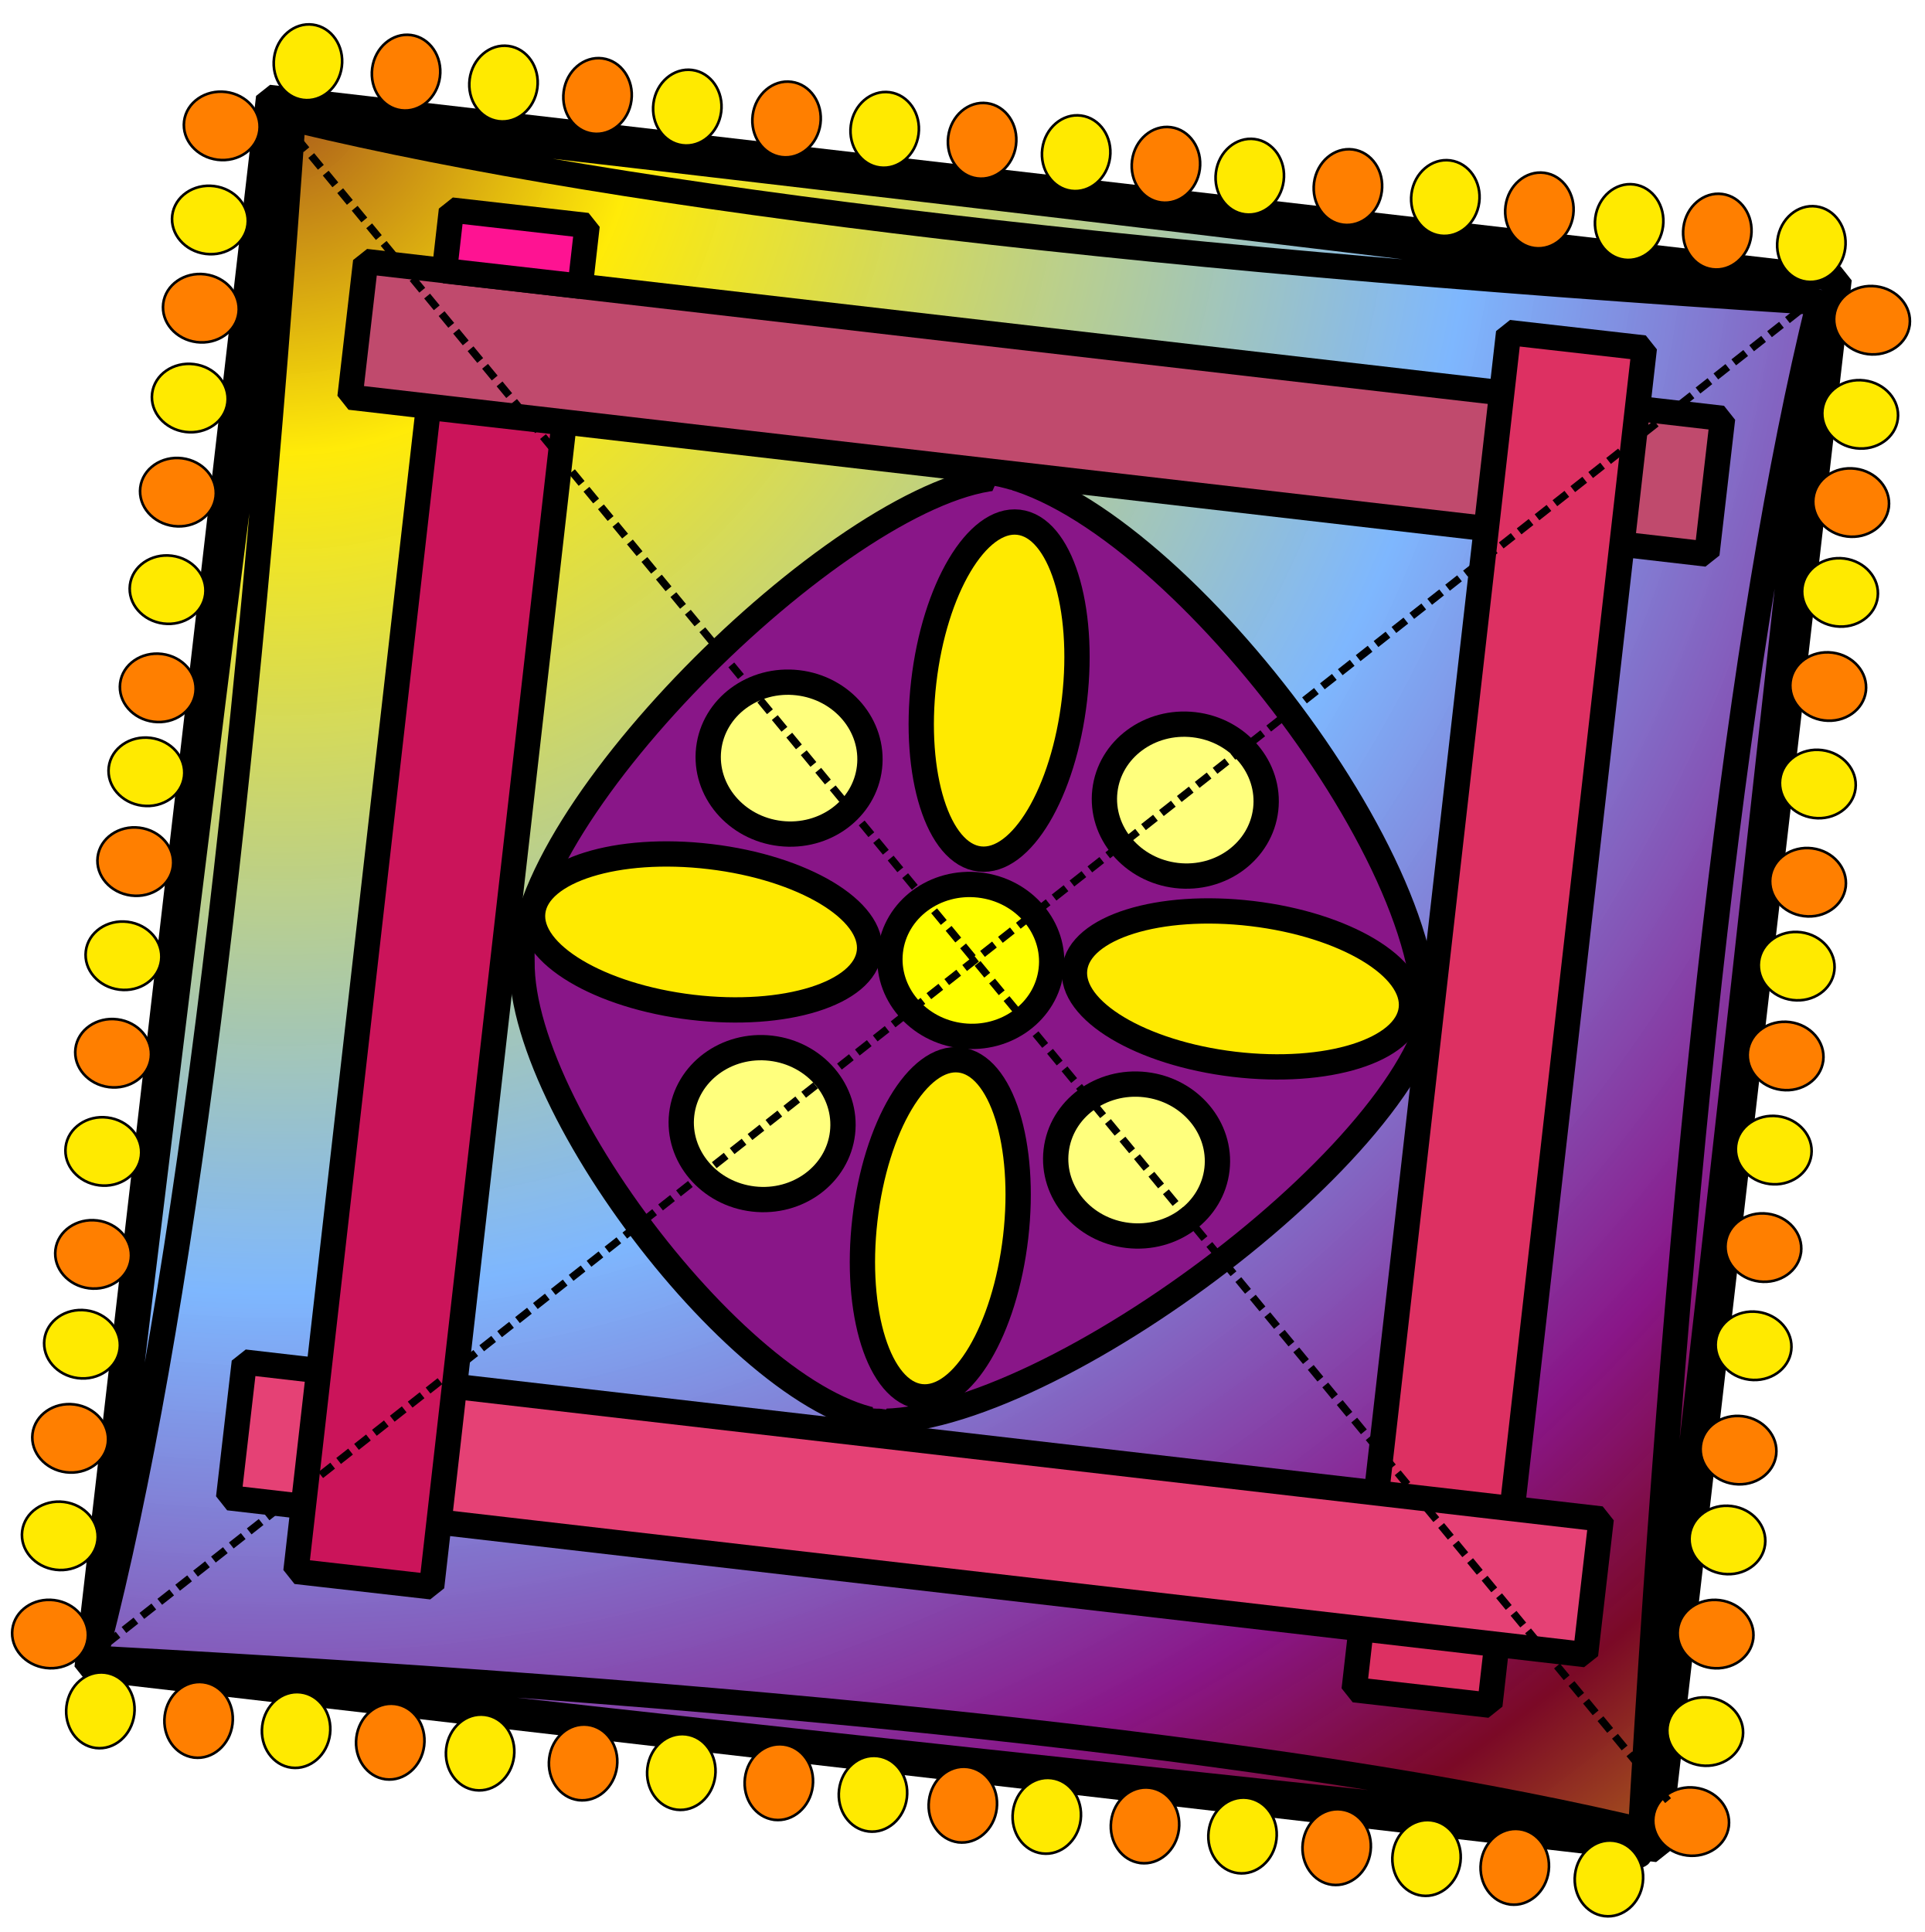
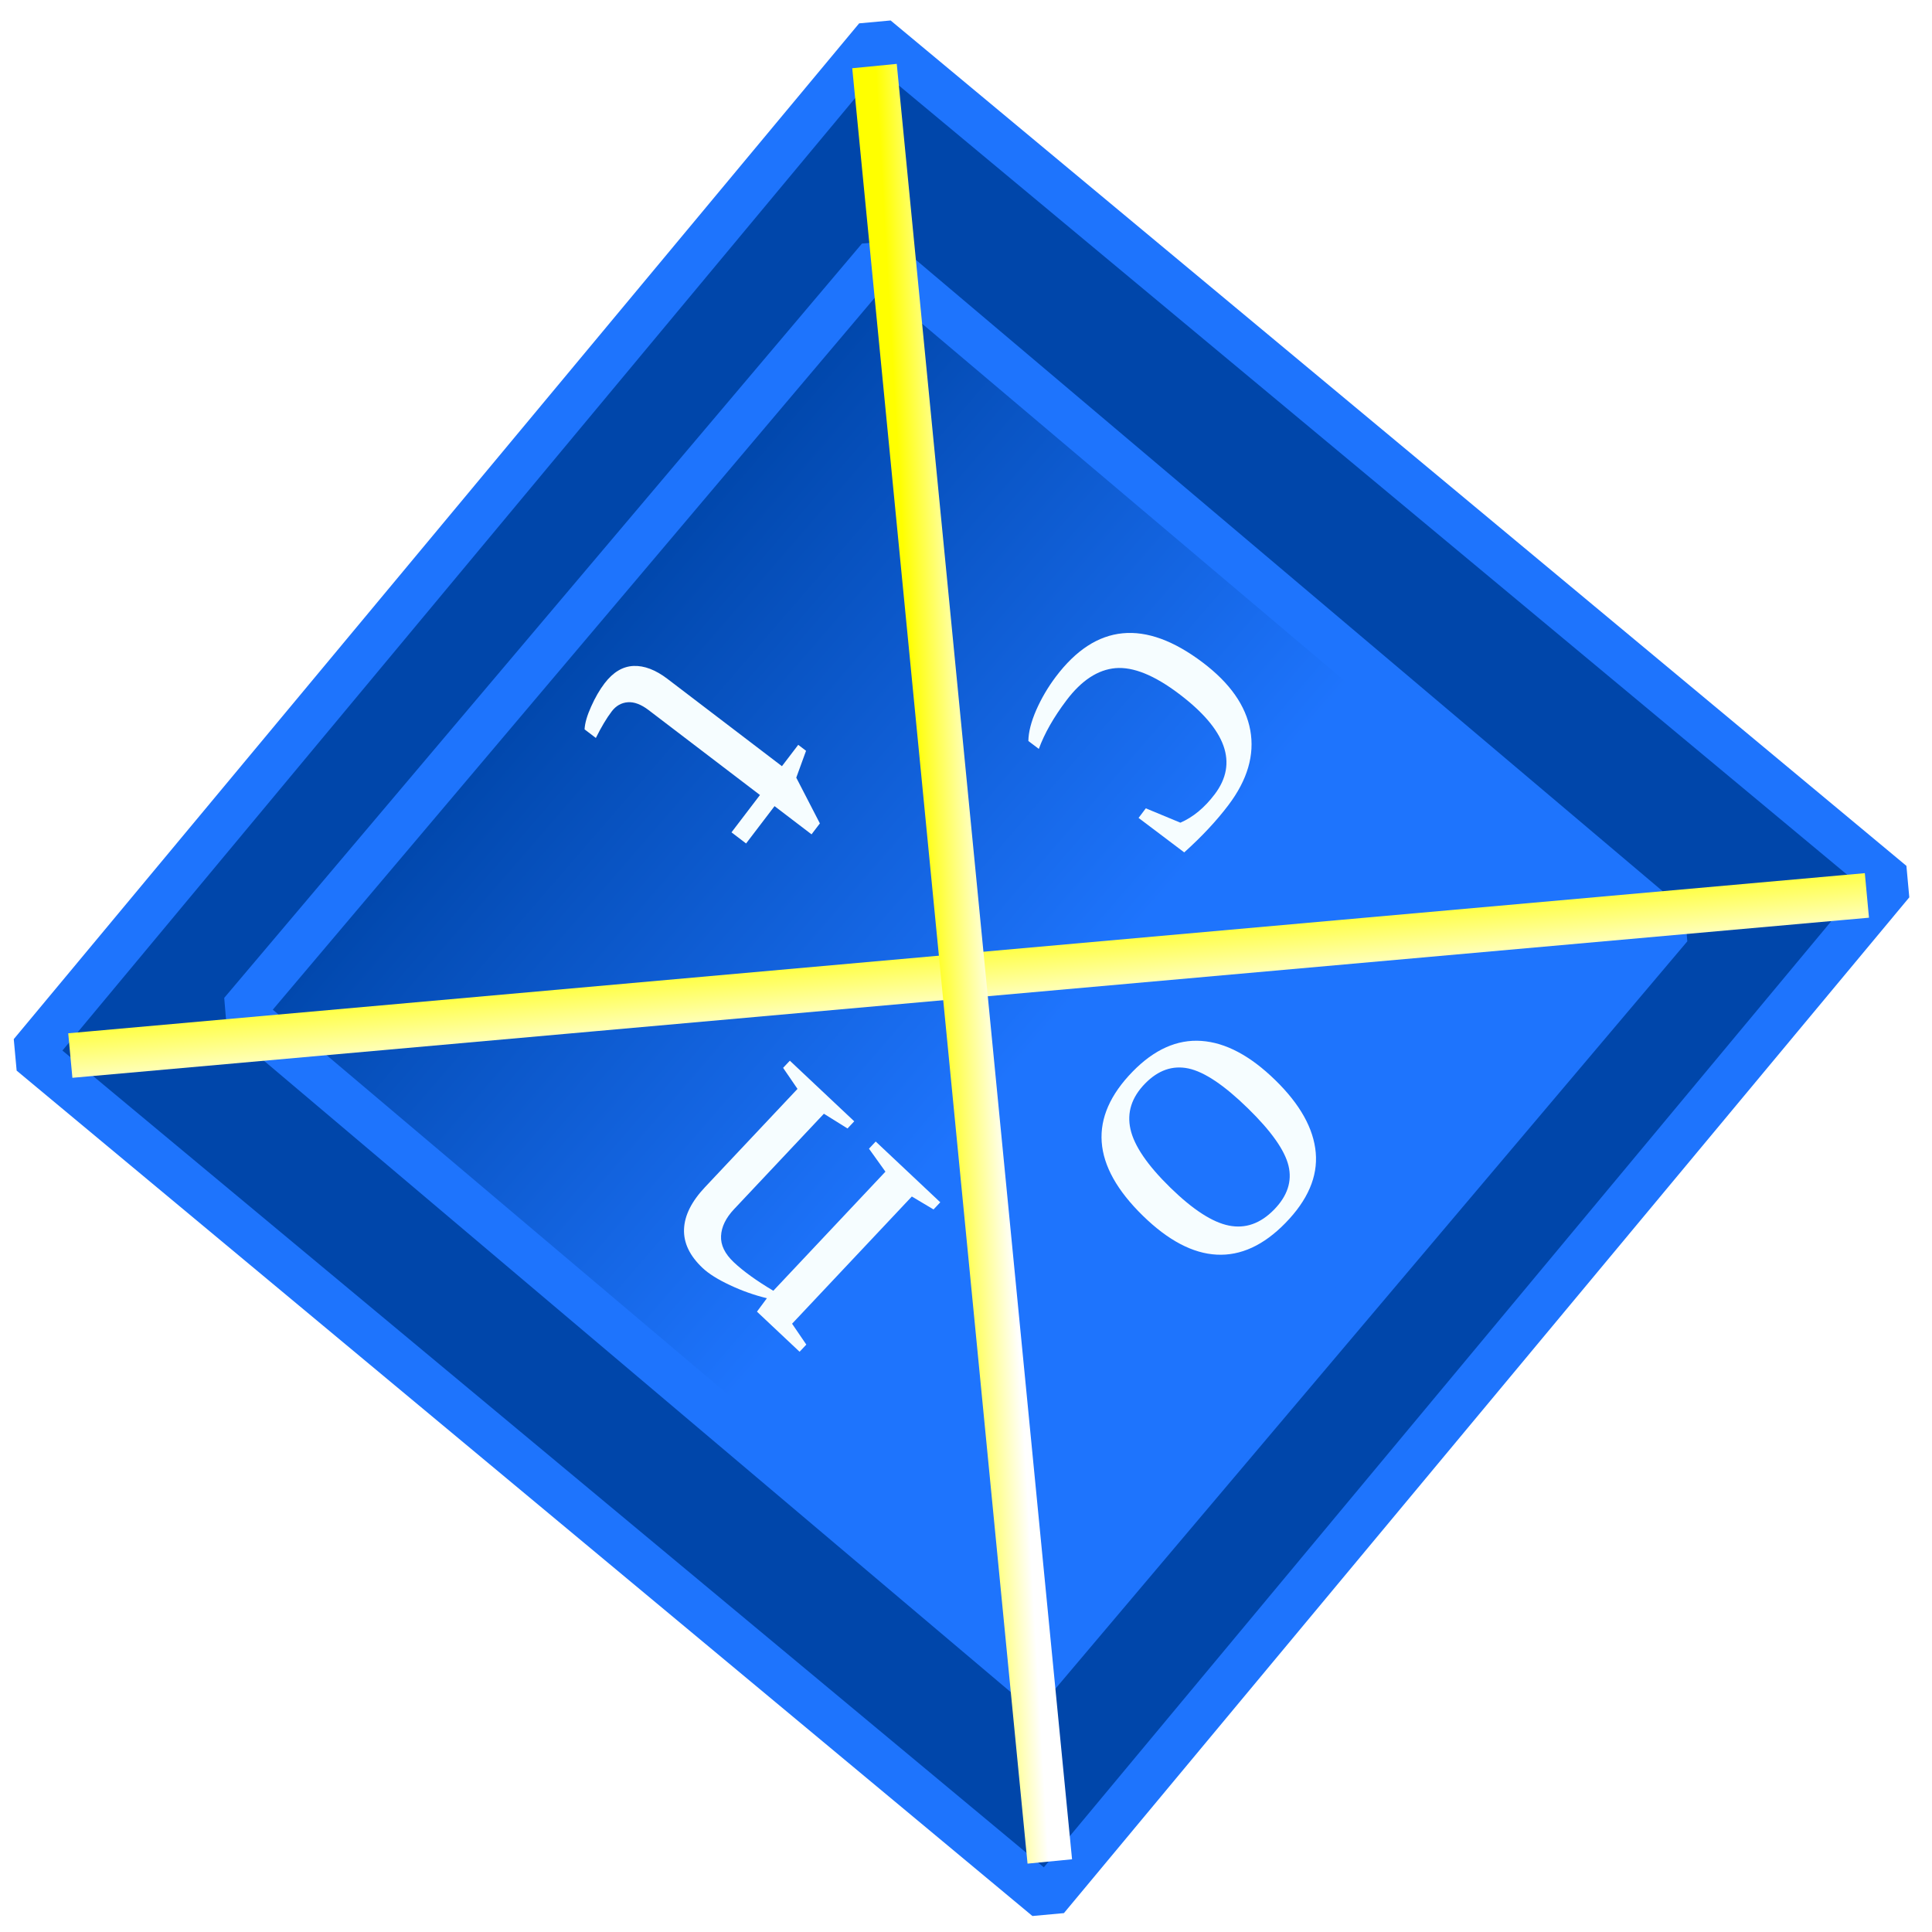
- <svg xmlns="http://www.w3.org/2000/svg" width="730.56pt" height="733.2pt" viewBox="0 0 730.56 733.2">
+ <svg xmlns="http://www.w3.org/2000/svg" xmlns:ns1="http://krita.org/namespaces/svg/krita" width="120pt" height="120pt" viewBox="0 0 120 120">
  <defs>
-     <radialGradient id="gradient0" gradientUnits="objectBoundingBox" cx="0" cy="0" fx="0" fy="0" r="1.414" spreadMethod="repeat">
-       <stop stop-color="#ffea00" offset="0.16" stop-opacity="0.969" />
-       <stop stop-color="#77b3fe" offset="0.539" stop-opacity="0.949" />
-       <stop stop-color="#891688" offset="0.819" stop-opacity="1" />
-       <stop stop-color="#780422" offset="0.918" stop-opacity="0.98" />
-     </radialGradient>
+     <linearGradient id="gradient0" gradientUnits="objectBoundingBox" x1="0" y1="0" x2="1.414" y2="0" spreadMethod="pad">
+       <stop stop-color="#0046aa" offset="0" stop-opacity="1" />
+       <stop stop-color="#1e74fd" offset="0.429" stop-opacity="1" />
+       <stop stop-color="#1e74fd" offset="0.68" stop-opacity="1" />
+     </linearGradient>
+     <linearGradient id="gradient1" gradientUnits="objectBoundingBox" x1="0" y1="0" x2="1" y2="1" spreadMethod="pad">
+       <stop stop-color="#ffff00" offset="0" stop-opacity="1" />
+       <stop stop-color="#ffffff" offset="1" stop-opacity="1" />
+     </linearGradient>
+     <linearGradient id="gradient2" gradientUnits="objectBoundingBox" x1="0" y1="0" x2="1" y2="1" spreadMethod="pad">
+       <stop stop-color="#ffff00" offset="0" stop-opacity="1" />
+       <stop stop-color="#ffffff" offset="1" stop-opacity="1" />
+     </linearGradient>
  </defs>
-   <rect id="shape0" transform="matrix(0.9933834 0.1148442 -0.1148442 0.9933834 101.9485 36.95421)" fill="url(#gradient0)" fill-rule="evenodd" stroke="#000000" stroke-width="9.6" stroke-linecap="square" stroke-linejoin="bevel" width="600" height="600" />
-   <path id="shape1" transform="matrix(0.9968724 0.08933478 -0.1355397 0.9909908 224.971 165.6602)" fill="#891688" fill-rule="evenodd" stroke="#000000" stroke-width="9.6" stroke-linecap="square" stroke-linejoin="bevel" d="M0 194.283L0.092 191.179L0.343 187.981L0.751 184.693L1.311 181.322L2.019 177.871L2.872 174.345L3.865 170.749L4.994 167.088L6.255 163.365L7.646 159.586L9.16 155.756L10.795 151.878L12.547 147.959L14.412 144.001L16.385 140.011L18.463 135.993L20.642 131.951L22.918 127.89L25.286 123.814L27.744 119.729L30.287 115.64L32.911 111.55L35.612 107.464L38.386 103.387L41.229 99.324L44.138 95.28L47.108 91.258L50.136 87.264L53.217 83.303L56.348 79.379L59.524 75.496L62.742 71.66L65.997 67.875L69.286 64.145L72.605 60.476L75.95 56.872L79.317 53.337L82.701 49.877L86.1 46.496L89.509 43.199L92.923 39.99L96.34 36.874L99.755 33.856L103.165 30.94L106.565 28.131L109.951 25.434L113.319 22.854L116.666 20.394L119.987 18.06L123.279 15.856L126.538 13.787L129.759 11.858L132.939 10.074L136.074 8.438L139.16 6.956L142.192 5.633L145.168 4.472L148.082 3.479L150.932 2.659L152.017 2.407L149.661 0L152.798 0.14L156.028 0.474L159.346 0.999L160.459 1.231L161.601 1.193L161.404 1.428L162.747 1.708L166.228 2.598L169.782 3.664L173.406 4.9L177.095 6.302L180.845 7.865L184.649 9.584L188.505 11.454L192.406 13.472L196.349 15.63L200.329 17.926L204.341 20.354L208.38 22.909L212.442 25.586L216.522 28.381L220.616 31.289L224.719 34.304L228.825 37.423L232.931 40.64L237.031 43.951L241.122 47.35L245.198 50.833L249.255 54.395L253.288 58.031L257.292 61.736L261.263 65.506L265.196 69.335L269.086 73.22L272.929 77.154L276.72 81.134L280.454 85.154L284.127 89.209L287.734 93.295L291.27 97.407L294.731 101.54L298.112 105.69L301.408 109.85L304.615 114.018L307.727 118.187L310.741 122.353L313.652 126.511L316.454 130.656L319.144 134.784L321.716 138.889L324.166 142.967L326.49 147.013L328.682 151.023L330.737 154.99L332.653 158.911L334.422 162.781L336.042 166.594L337.506 170.347L338.812 174.034L339.953 177.65L340.925 181.19L341.724 184.651L342.222 187.361L345.443 184.356L345.346 187.218L345.06 190.166L344.588 193.197L343.935 196.307L343.106 199.49L342.105 202.743L340.938 206.062L339.609 209.441L338.123 212.878L336.484 216.367L334.696 219.903L332.766 223.484L330.697 227.104L328.494 230.76L326.161 234.446L323.704 238.159L321.128 241.894L318.436 245.646L315.633 249.413L312.724 253.189L309.715 256.969L306.608 260.75L303.41 264.528L300.125 268.298L296.757 272.055L293.312 275.795L289.793 279.515L286.206 283.209L282.555 286.874L278.845 290.505L275.081 294.098L271.267 297.648L267.407 301.151L263.508 304.603L259.573 308L255.607 311.336L251.614 314.609L247.6 317.813L243.569 320.944L239.525 323.999L235.474 326.971L231.42 329.859L227.368 332.656L223.322 335.358L219.287 337.962L215.268 340.464L211.27 342.857L207.297 345.139L203.353 347.306L199.444 349.352L195.574 351.273L191.748 353.065L187.971 354.725L184.247 356.246L180.581 357.626L176.977 358.86L173.44 359.943L169.976 360.871L166.588 361.641L163.281 362.247L161.144 362.537L161.565 362.973L159.006 362.918L158.156 362.847L156.931 362.951L153.896 363.04L154.543 362.437L153.653 362.311L150.866 361.767L148.012 361.068L145.094 360.219L142.116 359.223L139.082 358.085L135.995 356.808L132.86 355.397L129.681 353.856L126.461 352.189L123.205 350.4L119.916 348.493L116.598 346.472L113.255 344.341L109.892 342.105L106.511 339.767L103.117 337.331L99.713 334.802L96.305 332.184L92.895 329.481L89.487 326.696L86.086 323.835L82.695 320.9L79.318 317.897L75.959 314.829L72.622 311.7L69.311 308.515L66.029 305.276L62.782 301.99L59.572 298.659L56.403 295.288L53.28 291.881L50.206 288.441L47.185 284.974L44.222 281.483L41.319 277.972L38.482 274.445L35.713 270.906L33.017 267.36L30.397 263.811L27.858 260.262L25.403 256.717L23.037 253.182L20.763 249.659L18.585 246.153L16.507 242.669L14.533 239.209L12.667 235.779L10.913 232.382L9.274 229.022L7.755 225.704L6.36 222.431L5.092 219.208L3.955 216.039L2.953 212.927L2.09 209.878L1.371 206.894L0.798 203.981L0.376 201.141" />
-   <rect id="shape2" transform="matrix(0.9933834 0.1148442 -0.1148442 0.9933834 138.7718 99.23637)" fill="#c04a6d" fill-rule="evenodd" stroke="#000000" stroke-width="9.6" stroke-linecap="square" stroke-linejoin="bevel" width="518.4" height="51.84" />
-   <rect id="shape01" transform="matrix(-0.1130884 0.9935848 -0.9935848 -0.1130884 624.0486 132.0568)" fill="#dd3062" stroke="#000000" stroke-width="9.6" stroke-linecap="square" stroke-linejoin="bevel" width="518.4" height="51.84" />
-   <rect id="shape011" transform="matrix(0.9933835 0.1148442 -0.1148442 0.9933835 92.7133 516.9077)" fill="#e54175" stroke="#000000" stroke-width="9.6" stroke-linecap="square" stroke-linejoin="bevel" width="518.4" height="51.84" />
-   <rect id="shape02" transform="matrix(-0.1130884 0.9935848 -0.9935848 -0.1130884 214.0977 160.4475)" fill="#cb145a" stroke="#000000" stroke-width="9.6" stroke-linecap="square" stroke-linejoin="bevel" width="444.622" height="51.84" />
-   <ellipse id="shape3" transform="matrix(0.9933834 0.1148442 -0.1148442 0.9933834 341.2196 332.3487)" rx="30.72" ry="28.8" cx="30.72" cy="28.8" fill="#ffff00" fill-rule="evenodd" stroke="#000000" stroke-width="9.6" stroke-linecap="square" stroke-linejoin="bevel" />
-   <ellipse id="shape4" transform="matrix(0.9933834 0.1148442 -0.1148442 0.9933834 357.9577 194.8814)" rx="28.8" ry="64.32" cx="28.8" cy="64.32" fill="#ffea00" fill-rule="evenodd" stroke="#000000" stroke-width="9.6" stroke-linecap="square" stroke-linejoin="bevel" />
-   <ellipse id="shape03" transform="matrix(0.9933835 0.1148442 -0.1148442 0.9933835 335.6279 398.9446)" rx="28.8" ry="64.32" cx="28.8" cy="64.32" fill="#ffea00" stroke="#000000" stroke-width="9.6" stroke-linecap="square" stroke-linejoin="bevel" />
-   <ellipse id="shape04" transform="matrix(-0.118001 0.9930134 -0.9930134 -0.118001 538.9931 354.289)" rx="28.8" ry="64.32" cx="28.8" cy="64.32" fill="#ffea00" stroke="#000000" stroke-width="9.6" stroke-linecap="square" stroke-linejoin="bevel" />
-   <ellipse id="shape05" transform="matrix(-0.118001 0.9930134 -0.9930134 -0.118001 333.336 332.6664)" rx="28.8" ry="64.32" cx="28.8" cy="64.32" fill="#ffea00" stroke="#000000" stroke-width="9.6" stroke-linecap="square" stroke-linejoin="bevel" />
-   <ellipse id="shape06" transform="matrix(0.9933834 0.1148442 -0.1148442 0.9933834 422.6228 271.5083)" rx="30.72" ry="28.8" cx="30.72" cy="28.8" fill="#ffff7d" stroke="#000000" stroke-width="9.6" stroke-linecap="square" stroke-linejoin="bevel" />
-   <ellipse id="shape07" transform="matrix(0.9933834 0.1148442 -0.1148442 0.9933834 272.2579 255.5743)" rx="30.72" ry="28.8" cx="30.72" cy="28.8" fill="#ffff7d" stroke="#000000" stroke-width="9.6" stroke-linecap="square" stroke-linejoin="bevel" />
-   <ellipse id="shape08" transform="matrix(0.9933834 0.1148442 -0.1148442 0.9933834 262.021 394.2763)" rx="30.72" ry="28.8" cx="30.72" cy="28.8" fill="#ffff7d" stroke="#000000" stroke-width="9.6" stroke-linecap="square" stroke-linejoin="bevel" />
-   <ellipse id="shape09" transform="matrix(0.9933834 0.1148442 -0.1148442 0.9933834 404.1309 408.1017)" rx="30.72" ry="28.8" cx="30.72" cy="28.8" fill="#ffff7d" stroke="#000000" stroke-width="9.6" stroke-linecap="square" stroke-linejoin="bevel" />
-   <rect id="shape010" transform="matrix(-0.1130884 0.9935847 -0.9935847 -0.1130884 222.8246 85.57497)" fill="#fe1392" stroke="#000000" stroke-width="9.6" stroke-linecap="square" stroke-linejoin="bevel" width="23.187" height="51.84" />
-   <path id="shape5" transform="matrix(0.9933834 0.1148442 -0.1148442 0.9933834 678.5105 113.7986)" fill="none" stroke="#000000" stroke-width="9.6" stroke-linecap="square" stroke-linejoin="bevel" d="M11.76 0C-3.92 123.84 -3.92 321.44 11.76 592.8C14.32 593.44 14.32 395.84 11.76 0Z" />
-   <path id="shape0111" transform="matrix(-0.1117153 0.9937402 -0.9937402 -0.1117153 628.858 683.9899)" fill="none" stroke="#000000" stroke-width="9.6" stroke-linecap="square" stroke-linejoin="bevel" d="M11.76 0C-3.92 123.84 -3.92 321.44 11.76 592.8C14.32 593.44 14.32 395.84 11.76 0Z" />
-   <path id="shape012" transform="matrix(0.1212972 -0.9926162 0.9926162 0.1212972 100.1719 54.52845)" fill="none" stroke="#000000" stroke-width="9.6" stroke-linecap="square" stroke-linejoin="bevel" d="M11.76 0C-3.92 123.84 -3.92 321.44 11.76 592.8C14.32 593.44 14.32 395.84 11.76 0Z" />
-   <path id="shape013" transform="matrix(-0.9920247 -0.1260428 0.1260428 -0.9920247 48.69933 626.668)" fill="none" stroke="#000000" stroke-width="9.6" stroke-linecap="square" stroke-linejoin="bevel" d="M11.76 0C-3.92 123.84 -3.92 321.44 11.76 592.8C14.32 593.44 14.32 395.84 11.76 0Z" />
-   <ellipse id="shape015" transform="matrix(0.992175 0.1248541 -0.1248541 0.992175 685.6502 210.1635)" rx="14.4" ry="12.96" cx="14.4" cy="12.96" fill="#ffea00" stroke="#000000" stroke-width="1" stroke-linecap="square" stroke-linejoin="bevel" />
-   <ellipse id="shape021" transform="matrix(0.992175 0.1248541 -0.1248541 0.992175 677.2253 282.8806)" rx="14.4" ry="12.96" cx="14.4" cy="12.96" fill="#ffea00" stroke="#000000" stroke-width="1" stroke-linecap="square" stroke-linejoin="bevel" />
-   <ellipse id="shape041" transform="matrix(0.992175 0.1248541 -0.1248541 0.992175 669.1889 351.9973)" rx="14.4" ry="12.96" cx="14.4" cy="12.96" fill="#ffea00" stroke="#000000" stroke-width="1" stroke-linecap="square" stroke-linejoin="bevel" />
-   <ellipse id="shape01111" transform="matrix(0.992175 0.1248541 -0.1248541 0.992175 660.4846 421.8089)" rx="14.4" ry="12.96" cx="14.4" cy="12.96" fill="#ffea00" stroke="#000000" stroke-width="1" stroke-linecap="square" stroke-linejoin="bevel" />
-   <ellipse id="shape0311" transform="matrix(0.992175 0.1248541 -0.1248541 0.992175 652.8324 496.0746)" rx="14.4" ry="12.96" cx="14.4" cy="12.96" fill="#ffea00" stroke="#000000" stroke-width="1" stroke-linecap="square" stroke-linejoin="bevel" />
-   <ellipse id="shape0112" transform="matrix(0.992175 0.1248541 -0.1248541 0.992175 642.9052 569.7654)" rx="14.4" ry="12.96" cx="14.4" cy="12.96" fill="#ffea00" stroke="#000000" stroke-width="1" stroke-linecap="square" stroke-linejoin="bevel" />
-   <ellipse id="shape0211" transform="matrix(0.992175 0.1248541 -0.1248541 0.992175 634.4803 642.4825)" rx="14.4" ry="12.96" cx="14.4" cy="12.96" fill="#ffea00" stroke="#000000" stroke-width="1" stroke-linecap="square" stroke-linejoin="bevel" />
-   <path id="shape011" transform="matrix(1 0 0 1 627.4313 108.5433)" fill="#ff7f00" fill-rule="evenodd" stroke="#000000" stroke-width="1" stroke-linecap="square" stroke-linejoin="bevel" d="M97.31 14.783C98.204 7.682 92.531 1.12 84.641 0.127C76.75 -0.866 69.629 4.086 68.735 11.188C67.842 18.289 73.514 24.851 81.405 25.844C89.295 26.837 96.416 21.885 97.31 14.783M89.385 83.982C90.279 76.88 84.607 70.318 76.716 69.325C68.825 68.332 61.704 73.284 60.811 80.386C59.917 87.487 65.589 94.049 73.48 95.042C81.371 96.035 88.492 91.083 89.385 83.982M80.681 153.793C81.575 146.692 75.902 140.13 68.012 139.137C60.121 138.144 53 143.096 52.106 150.197C51.213 157.299 56.885 163.861 64.776 164.854C72.666 165.847 79.787 160.895 80.681 153.793M73.029 228.059C73.922 220.957 68.25 214.395 60.36 213.402C52.469 212.409 45.348 217.362 44.454 224.463C43.56 231.565 49.233 238.127 57.123 239.12C65.014 240.113 72.135 235.161 73.029 228.059M64.505 294.002C65.399 286.9 59.726 280.338 51.836 279.345C43.945 278.353 36.824 283.305 35.93 290.406C35.037 297.508 40.709 304.07 48.6 305.063C56.49 306.056 63.611 301.104 64.505 294.002M56.08 366.719C56.974 359.617 51.301 353.056 43.411 352.063C35.52 351.07 28.399 356.022 27.505 363.123C26.612 370.225 32.284 376.787 40.175 377.78C48.065 378.773 55.186 373.821 56.08 366.719M46.64 443.583C47.534 436.482 41.862 429.92 33.971 428.927C26.08 427.934 18.959 432.886 18.066 439.988C17.172 447.089 22.844 453.651 30.735 454.644C38.626 455.637 45.747 450.685 46.64 443.583M37.936 513.395C38.83 506.293 33.157 499.732 25.267 498.739C17.376 497.746 10.255 502.698 9.361 509.799C8.468 516.901 14.14 523.463 22.031 524.456C29.921 525.449 37.042 520.497 37.936 513.395M28.667 584.553C29.561 577.451 23.889 570.89 15.998 569.897C8.107 568.904 0.986 573.856 0.093 580.957C-0.801 588.059 4.871 594.621 12.762 595.614C20.652 596.607 27.774 591.655 28.667 584.553" />
-   <ellipse id="shape0131" transform="matrix(0.992175 0.1248541 -0.1248541 0.992175 693.2897 142.5904)" rx="14.4" ry="12.96" cx="14.4" cy="12.96" fill="#ffea00" stroke="#000000" stroke-width="1" stroke-linecap="square" stroke-linejoin="bevel" />
-   <ellipse id="shape017" transform="matrix(0.992175 0.1248541 -0.1248541 0.992175 59.35586 136.404)" rx="14.4" ry="12.96" cx="14.4" cy="12.96" fill="#ffea00" stroke="#000000" stroke-width="1" stroke-linecap="square" stroke-linejoin="bevel" />
-   <ellipse id="shape022" transform="matrix(0.992175 0.1248541 -0.1248541 0.992175 50.93091 209.1211)" rx="14.4" ry="12.96" cx="14.4" cy="12.96" fill="#ffea00" stroke="#000000" stroke-width="1" stroke-linecap="square" stroke-linejoin="bevel" />
-   <ellipse id="shape0411" transform="matrix(0.992175 0.1248541 -0.1248541 0.992175 42.89453 278.2377)" rx="14.4" ry="12.96" cx="14.4" cy="12.96" fill="#ffea00" stroke="#000000" stroke-width="1" stroke-linecap="square" stroke-linejoin="bevel" />
-   <ellipse id="shape0132" transform="matrix(0.992175 0.1248541 -0.1248541 0.992175 34.19027 348.0493)" rx="14.4" ry="12.96" cx="14.4" cy="12.96" fill="#ffea00" stroke="#000000" stroke-width="1" stroke-linecap="square" stroke-linejoin="bevel" />
-   <ellipse id="shape033" transform="matrix(0.992175 0.1248541 -0.1248541 0.992175 26.53802 422.315)" rx="14.4" ry="12.96" cx="14.4" cy="12.96" fill="#ffea00" stroke="#000000" stroke-width="1" stroke-linecap="square" stroke-linejoin="bevel" />
-   <ellipse id="shape011111" transform="matrix(0.992175 0.1248541 -0.1248541 0.992175 18.4585 495.4837)" rx="14.4" ry="12.96" cx="14.4" cy="12.96" fill="#ffea00" stroke="#000000" stroke-width="1" stroke-linecap="square" stroke-linejoin="bevel" />
-   <ellipse id="shape02111" transform="matrix(0.992175 0.1248541 -0.1248541 0.992175 10.03355 568.2008)" rx="14.4" ry="12.96" cx="14.4" cy="12.96" fill="#ffea00" stroke="#000000" stroke-width="1" stroke-linecap="square" stroke-linejoin="bevel" />
-   <path id="shape11" transform="matrix(1 0 0 1 4.600751 34.78372)" fill="#ff7f00" fill-rule="evenodd" stroke="#000000" stroke-width="1" stroke-linecap="square" stroke-linejoin="bevel" d="M28.667 587.138C29.561 580.036 23.889 573.475 15.998 572.482C8.107 571.489 0.986 576.441 0.093 583.542C-0.801 590.644 4.871 597.206 12.762 598.199C20.653 599.192 27.774 594.24 28.667 587.138M36.32 512.872C37.213 505.771 31.541 499.209 23.65 498.216C15.76 497.223 8.639 502.175 7.745 509.277C6.851 516.378 12.524 522.94 20.414 523.933C28.305 524.926 35.426 519.974 36.32 512.872M45.024 443.061C45.917 435.959 40.245 429.397 32.355 428.404C24.464 427.411 17.343 432.363 16.449 439.465C15.556 446.567 21.228 453.128 29.118 454.121C37.009 455.114 44.13 450.162 45.024 443.061M52.616 366.719C53.51 359.617 47.837 353.055 39.947 352.062C32.056 351.069 24.935 356.021 24.041 363.123C23.148 370.224 28.82 376.786 36.711 377.779C44.601 378.772 51.722 373.82 52.616 366.719M61.041 294.001C61.934 286.9 56.262 280.338 48.372 279.345C40.481 278.352 33.36 283.304 32.466 290.406C31.573 297.507 37.245 304.069 45.135 305.062C53.026 306.055 60.147 301.103 61.041 294.001M69.565 228.058C70.458 220.957 64.786 214.395 56.895 213.402C49.005 212.409 41.884 217.361 40.99 224.463C40.096 231.564 45.769 238.126 53.659 239.119C61.55 240.112 68.671 235.16 69.565 228.058M77.217 153.793C78.111 146.691 72.438 140.129 64.548 139.136C56.657 138.143 49.536 143.095 48.642 150.197C47.749 157.298 53.421 163.86 61.312 164.853C69.202 165.846 76.323 160.894 77.217 153.793M85.921 83.981C86.815 76.879 81.143 70.317 73.252 69.325C65.361 68.332 58.24 73.284 57.347 80.385C56.453 87.487 62.125 94.049 70.016 95.042C77.906 96.035 85.028 91.083 85.921 83.981M93.846 14.783C94.74 7.682 89.067 1.12 81.177 0.127C73.286 -0.866 66.165 4.086 65.271 11.187C64.378 18.289 70.05 24.851 77.94 25.844C85.831 26.837 92.952 21.885 93.846 14.783" />
-   <ellipse id="shape01311" transform="matrix(0.992175 0.1248541 -0.1248541 0.992175 66.99531 68.83081)" rx="14.4" ry="12.96" cx="14.4" cy="12.96" fill="#ffea00" stroke="#000000" stroke-width="1" stroke-linecap="square" stroke-linejoin="bevel" />
-   <ellipse id="shape018" transform="matrix(-0.1307775 0.9914116 -0.9914116 -0.1307775 633.0168 71.69859)" rx="14.4" ry="12.96" cx="14.4" cy="12.96" fill="#ffea00" stroke="#000000" stroke-width="1" stroke-linecap="square" stroke-linejoin="bevel" />
-   <ellipse id="shape0141" transform="matrix(-0.1307775 0.9914116 -0.9914116 -0.1307775 563.2584 62.57755)" rx="14.4" ry="12.96" cx="14.4" cy="12.96" fill="#ffea00" stroke="#000000" stroke-width="1" stroke-linecap="square" stroke-linejoin="bevel" />
-   <ellipse id="shape034" transform="matrix(-0.1307775 0.9914116 -0.9914116 -0.1307775 489.0398 54.48189)" rx="14.4" ry="12.96" cx="14.4" cy="12.96" fill="#ffea00" stroke="#000000" stroke-width="1" stroke-linecap="square" stroke-linejoin="bevel" />
-   <ellipse id="shape052" transform="matrix(-0.1307775 0.9914116 -0.9914116 -0.1307775 423.1488 45.56436)" rx="14.4" ry="12.96" cx="14.4" cy="12.96" fill="#ffea00" stroke="#000000" stroke-width="1" stroke-linecap="square" stroke-linejoin="bevel" />
-   <ellipse id="shape025" transform="matrix(-0.1307775 0.9914116 -0.9914116 -0.1307775 350.4833 36.70527)" rx="14.4" ry="12.96" cx="14.4" cy="12.96" fill="#ffea00" stroke="#000000" stroke-width="1" stroke-linecap="square" stroke-linejoin="bevel" />
-   <ellipse id="shape062" transform="matrix(-0.1307775 0.9914116 -0.9914116 -0.1307775 275.5735 28.2658)" rx="14.4" ry="12.96" cx="14.4" cy="12.96" fill="#ffea00" stroke="#000000" stroke-width="1" stroke-linecap="square" stroke-linejoin="bevel" />
-   <ellipse id="shape01221" transform="matrix(-0.1307775 0.9914116 -0.9914116 -0.1307775 205.8151 19.14475)" rx="14.4" ry="12.96" cx="14.4" cy="12.96" fill="#ffea00" stroke="#000000" stroke-width="1" stroke-linecap="square" stroke-linejoin="bevel" />
-   <path id="shape21" transform="matrix(1 0 0 1 141.121 13.19713)" fill="#ff7f00" fill-rule="evenodd" stroke="#000000" stroke-width="1" stroke-linecap="square" stroke-linejoin="bevel" d="M11.104 28.654C18.2 29.59 24.796 23.957 25.836 16.073C26.876 8.188 21.967 1.038 14.871 0.102C7.775 -0.834 1.179 4.798 0.139 12.683C-0.901 20.568 4.008 27.718 11.104 28.654M83.77 37.513C90.866 38.45 97.462 32.817 98.502 24.932C99.542 17.047 94.632 9.897 87.536 8.961C80.44 8.025 73.844 13.658 72.804 21.542C71.764 29.427 76.674 36.577 83.77 37.513M155.503 46.421C162.599 47.358 169.195 41.724 170.235 33.84C171.275 25.955 166.366 18.805 159.27 17.869C152.173 16.933 145.578 22.566 144.538 30.45C143.498 38.335 148.407 45.485 155.503 46.421M229.722 54.517C236.818 55.453 243.414 49.82 244.454 41.936C245.494 34.051 240.584 26.901 233.488 25.964C226.392 25.028 219.796 30.661 218.756 38.546C217.716 46.431 222.626 53.581 229.722 54.517M299.48 63.638C306.576 64.574 313.172 58.941 314.212 51.057C315.252 43.172 310.343 36.022 303.247 35.085C296.151 34.149 289.555 39.782 288.515 47.667C287.475 55.551 292.384 62.702 299.48 63.638M368.548 72.087C375.644 73.023 382.24 67.39 383.28 59.506C384.32 51.621 379.41 44.471 372.314 43.535C365.218 42.598 358.622 48.231 357.582 56.116C356.542 64.001 361.452 71.151 368.548 72.087M441.213 80.946C448.309 81.882 454.905 76.249 455.945 68.365C456.985 60.48 452.076 53.33 444.98 52.394C437.883 51.458 431.288 57.09 430.248 64.975C429.208 72.86 434.117 80.01 441.213 80.946M508.739 88.989C515.836 89.925 522.431 84.292 523.471 76.408C524.511 68.523 519.602 61.373 512.506 60.437C505.41 59.5 498.814 65.133 497.774 73.018C496.734 80.903 501.643 88.053 508.739 88.989" />
-   <ellipse id="shape03111" transform="matrix(-0.1307775 0.9914116 -0.9914116 -0.1307775 131.5965 11.04909)" rx="14.4" ry="12.96" cx="14.4" cy="12.96" fill="#ffea00" stroke="#000000" stroke-width="1" stroke-linecap="square" stroke-linejoin="bevel" />
-   <ellipse id="shape072" transform="matrix(-0.1307775 0.9914116 -0.9914116 -0.1307775 702.1664 80.03641)" rx="14.4" ry="12.96" cx="14.4" cy="12.96" fill="#ffea00" stroke="#000000" stroke-width="1" stroke-linecap="square" stroke-linejoin="bevel" />
-   <ellipse id="shape020" transform="matrix(-0.1224549 0.992474 -0.992474 -0.1224549 556.0133 692.4072)" rx="14.4" ry="12.96" cx="14.4" cy="12.96" fill="#ffea00" stroke="#000000" stroke-width="1" stroke-linecap="square" stroke-linejoin="bevel" />
-   <ellipse id="shape0161" transform="matrix(-0.1224549 0.992474 -0.992474 -0.1224549 486.1809 683.8717)" rx="14.4" ry="12.96" cx="14.4" cy="12.96" fill="#ffea00" stroke="#000000" stroke-width="1" stroke-linecap="square" stroke-linejoin="bevel" />
-   <ellipse id="shape036" transform="matrix(-0.1224549 0.992474 -0.992474 -0.1224549 411.8969 676.3991)" rx="14.4" ry="12.96" cx="14.4" cy="12.96" fill="#ffea00" stroke="#000000" stroke-width="1" stroke-linecap="square" stroke-linejoin="bevel" />
-   <ellipse id="shape053" transform="matrix(-0.1224549 0.992474 -0.992474 -0.1224549 345.9334 668.0347)" rx="14.4" ry="12.96" cx="14.4" cy="12.96" fill="#ffea00" stroke="#000000" stroke-width="1" stroke-linecap="square" stroke-linejoin="bevel" />
-   <ellipse id="shape027" transform="matrix(-0.1224549 0.992474 -0.992474 -0.1224549 273.1962 659.7856)" rx="14.4" ry="12.96" cx="14.4" cy="12.96" fill="#ffea00" stroke="#000000" stroke-width="1" stroke-linecap="square" stroke-linejoin="bevel" />
-   <ellipse id="shape063" transform="matrix(-0.1224549 0.992474 -0.992474 -0.1224549 196.8358 652.3781)" rx="14.4" ry="12.96" cx="14.4" cy="12.96" fill="#ffea00" stroke="#000000" stroke-width="1" stroke-linecap="square" stroke-linejoin="bevel" />
-   <ellipse id="shape0123" transform="matrix(-0.1224549 0.992474 -0.992474 -0.1224549 127.0033 643.8426)" rx="14.4" ry="12.96" cx="14.4" cy="12.96" fill="#ffea00" stroke="#000000" stroke-width="1" stroke-linecap="square" stroke-linejoin="bevel" />
-   <ellipse id="shape0312" transform="matrix(-0.1224549 0.992474 -0.992474 -0.1224549 52.71937 636.37)" rx="14.4" ry="12.96" cx="14.4" cy="12.96" fill="#ffea00" stroke="#000000" stroke-width="1" stroke-linecap="square" stroke-linejoin="bevel" />
-   <ellipse id="shape073" transform="matrix(-0.1224549 0.9924739 -0.9924739 -0.1224549 625.2304 700.1646)" rx="14.4" ry="12.96" cx="14.4" cy="12.96" fill="#ffea00" stroke="#000000" stroke-width="1" stroke-linecap="square" stroke-linejoin="bevel" />
-   <path id="shape31" transform="matrix(1 0 0 1 62.38504 638.3258)" fill="#ff7f00" fill-rule="evenodd" stroke="#000000" stroke-width="1" stroke-linecap="square" stroke-linejoin="bevel" d="M510.727 84.426C517.831 85.303 524.379 79.615 525.353 71.722C526.327 63.829 521.358 56.72 514.254 55.843C507.15 54.967 500.602 60.655 499.628 68.548C498.654 76.441 503.623 83.55 510.727 84.426M443.136 76.95C450.24 77.827 456.788 72.139 457.762 64.246C458.735 56.353 453.766 49.244 446.662 48.367C439.559 47.491 433.011 53.179 432.037 61.072C431.063 68.965 436.032 76.074 443.136 76.95M370.399 68.701C377.502 69.578 384.05 63.89 385.024 55.997C385.998 48.104 381.029 40.994 373.925 40.118C366.821 39.242 360.273 44.93 359.299 52.823C358.326 60.716 363.295 67.825 370.399 68.701M301.263 60.832C308.366 61.708 314.915 56.02 315.888 48.127C316.862 40.234 311.893 33.125 304.789 32.249C297.686 31.372 291.137 37.06 290.164 44.953C289.19 52.846 294.159 59.956 301.263 60.832M231.43 52.297C238.534 53.173 245.082 47.485 246.056 39.592C247.03 31.699 242.061 24.59 234.957 23.713C227.853 22.837 221.305 28.525 220.331 36.418C219.357 44.311 224.326 51.42 231.43 52.297M157.146 44.824C164.25 45.7 170.798 40.012 171.772 32.119C172.746 24.226 167.777 17.117 160.673 16.241C153.569 15.364 147.021 21.052 146.047 28.945C145.073 36.838 150.042 43.947 157.146 44.824M83.958 36.921C91.062 37.798 97.61 32.11 98.584 24.217C99.558 16.324 94.589 9.215 87.485 8.338C80.381 7.462 73.833 13.15 72.859 21.043C71.885 28.936 76.854 36.045 83.958 36.921M11.221 28.672C18.325 29.549 24.873 23.861 25.847 15.968C26.821 8.075 21.851 0.965 14.748 0.089C7.644 -0.788 1.096 4.9 0.122 12.794C-0.852 20.687 4.117 27.796 11.221 28.672" />
-   <path id="shape6" transform="matrix(0.9623103 -0.2719534 0.2719534 0.9623103 102.5349 40.15304)" fill="none" stroke="#000000" stroke-width="2.88" stroke-linecap="square" stroke-linejoin="miter" stroke-miterlimit="2" stroke-dasharray="2.88,5.76" d="M0 0L336.696 765.712" />
-   <path id="shape7" transform="matrix(0.9623103 -0.2719534 0.2719534 0.9623103 -47.43072 318.0261)" fill="none" stroke="#000000" stroke-width="2.88" stroke-linecap="square" stroke-linejoin="miter" stroke-miterlimit="2" stroke-dasharray="2.88,5.76" d="M771.84 0L0 318.72" />
+   <rect id="shape0" transform="matrix(0.1850968 -0.2224043 0.2224043 0.1850968 1.922268 65.43059)" fill="#0046aa" fill-rule="evenodd" stroke="#1e74fd" stroke-width="9.6" stroke-linecap="square" stroke-linejoin="bevel" width="283.68" height="283.68" />
+   <rect id="shape1" transform="matrix(0.2209614 0.1868169 -0.1868169 0.2209614 54.59962 16.02466)" fill="url(#gradient0)" fill-rule="evenodd" stroke="#1e74fd" stroke-width="9.6" stroke-linecap="square" stroke-linejoin="bevel" width="222.398" height="212.036" />
+   <path id="shape2" transform="matrix(0.2888327 -0.01736789 0.01858518 0.2887544 5.548249 62.29579)" fill="none" stroke="url(#gradient1)" stroke-width="9.6" stroke-linecap="square" stroke-linejoin="miter" stroke-miterlimit="2" d="M0 10.883L377.467 0" />
+   <text id="shape3" ns1:useRichText="true" ns1:textVersion="2" transform="matrix(-0.1754671 0.2300778 -0.2300778 -0.1754671 40.51246 39.00665)" fill="#f6fdff" stroke-opacity="0" stroke="#000000" stroke-width="0" stroke-linecap="square" stroke-linejoin="bevel" font-size="96" font-size-adjust="0.412" letter-spacing="0">
+     <tspan x="0">t</tspan>
+   </text>
+   <text id="shape01" ns1:useRichText="true" ns1:textVersion="2" transform="matrix(-0.1743478 0.2309271 -0.2309271 -0.1743478 70.17066 36.4015)" fill="#f6fdff" stroke-opacity="0" stroke="#000000" stroke-width="0" stroke-linecap="square" stroke-linejoin="bevel" font-size="96" font-size-adjust="0.412" letter-spacing="0">
+     <tspan x="0">c</tspan>
+   </text>
+   <text id="shape011" ns1:useRichText="true" ns1:textVersion="2" transform="matrix(-0.2021434 0.2070327 -0.2070327 -0.2021434 75.34312 61.83379)" fill="#f6fdff" stroke-opacity="0" stroke="#000000" stroke-width="0" stroke-linecap="square" stroke-linejoin="bevel" font-size="96" font-size-adjust="0.412" letter-spacing="0">
+     <tspan x="0">o</tspan>
+   </text>
+   <text id="shape02" ns1:useRichText="true" ns1:textVersion="2" transform="matrix(-0.2106946 -0.1983237 0.1983237 -0.2106946 58.86609 75.11328)" fill="#f6fdff" stroke-opacity="0" stroke="#000000" stroke-width="0" stroke-linecap="square" stroke-linejoin="bevel" font-size="96" font-size-adjust="0.412" letter-spacing="0">
+     <tspan x="0">n</tspan>
+   </text>
+   <path id="shape4" transform="matrix(0.2884843 -0.02238925 0.02238925 0.2884843 54.45132 5.485429)" fill="none" stroke="url(#gradient2)" stroke-width="9.6" stroke-linecap="square" stroke-linejoin="miter" stroke-miterlimit="2" d="M0 0L7.505 377.555" />
</svg>
